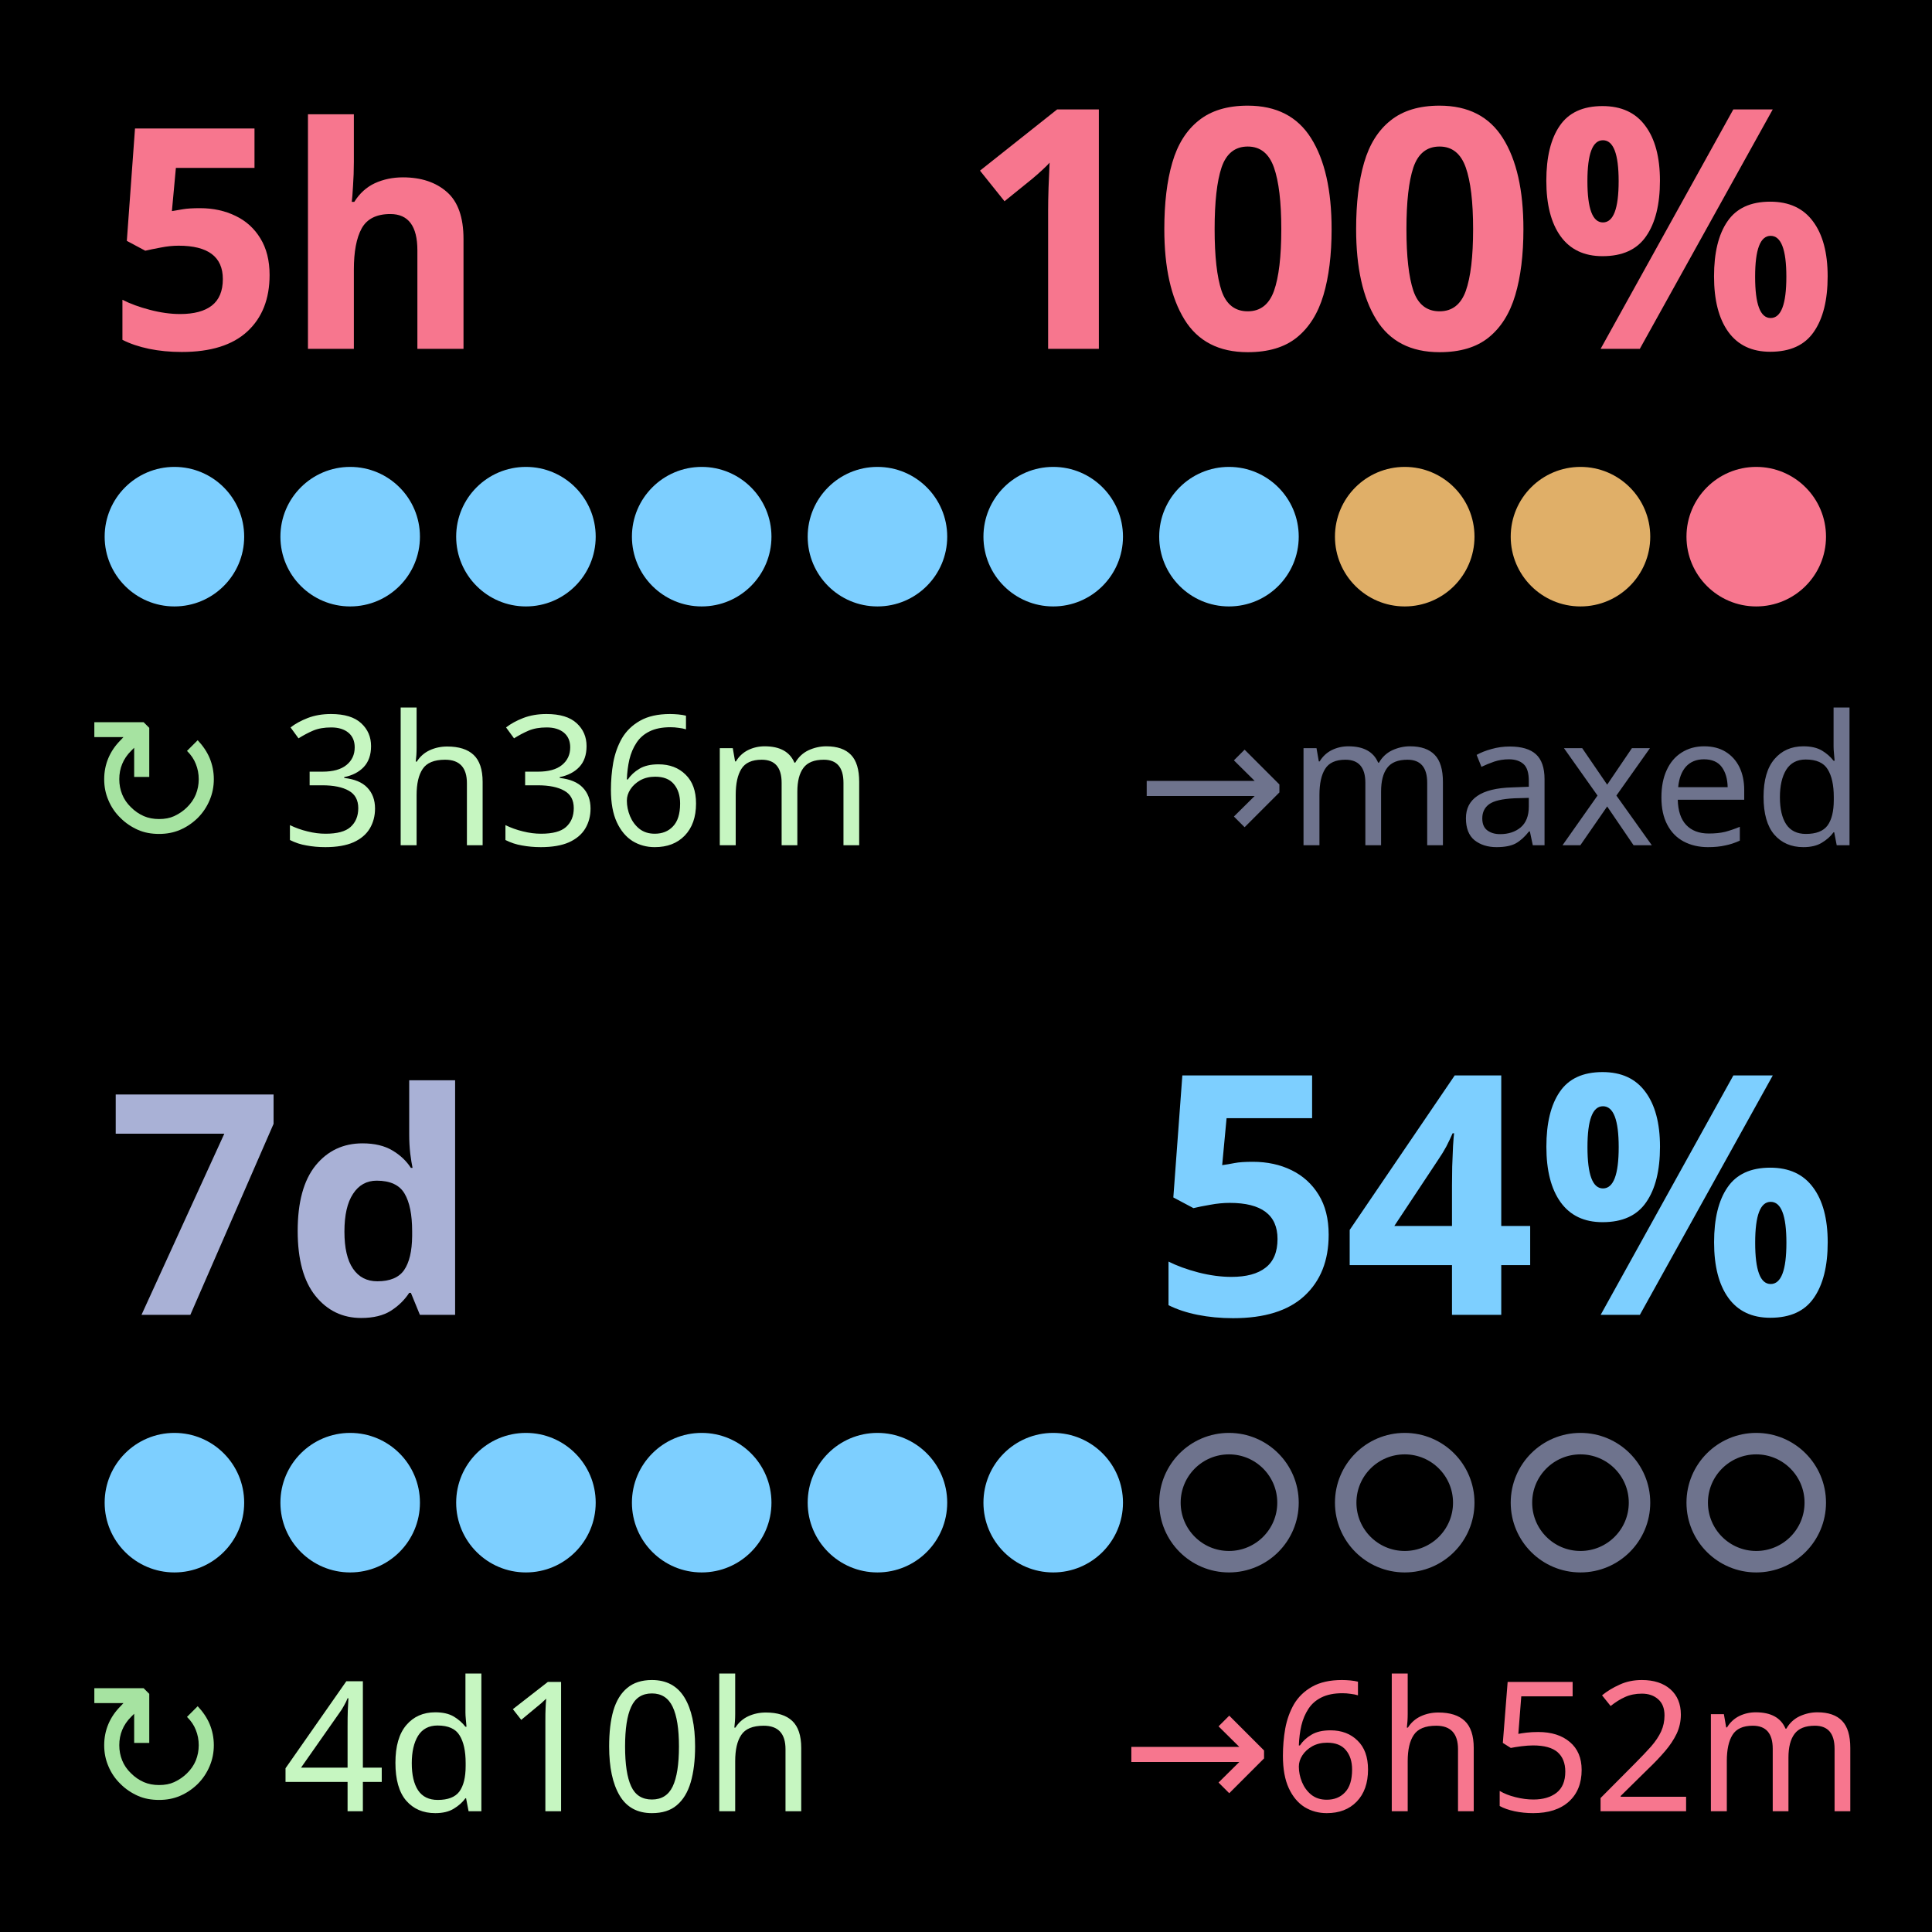
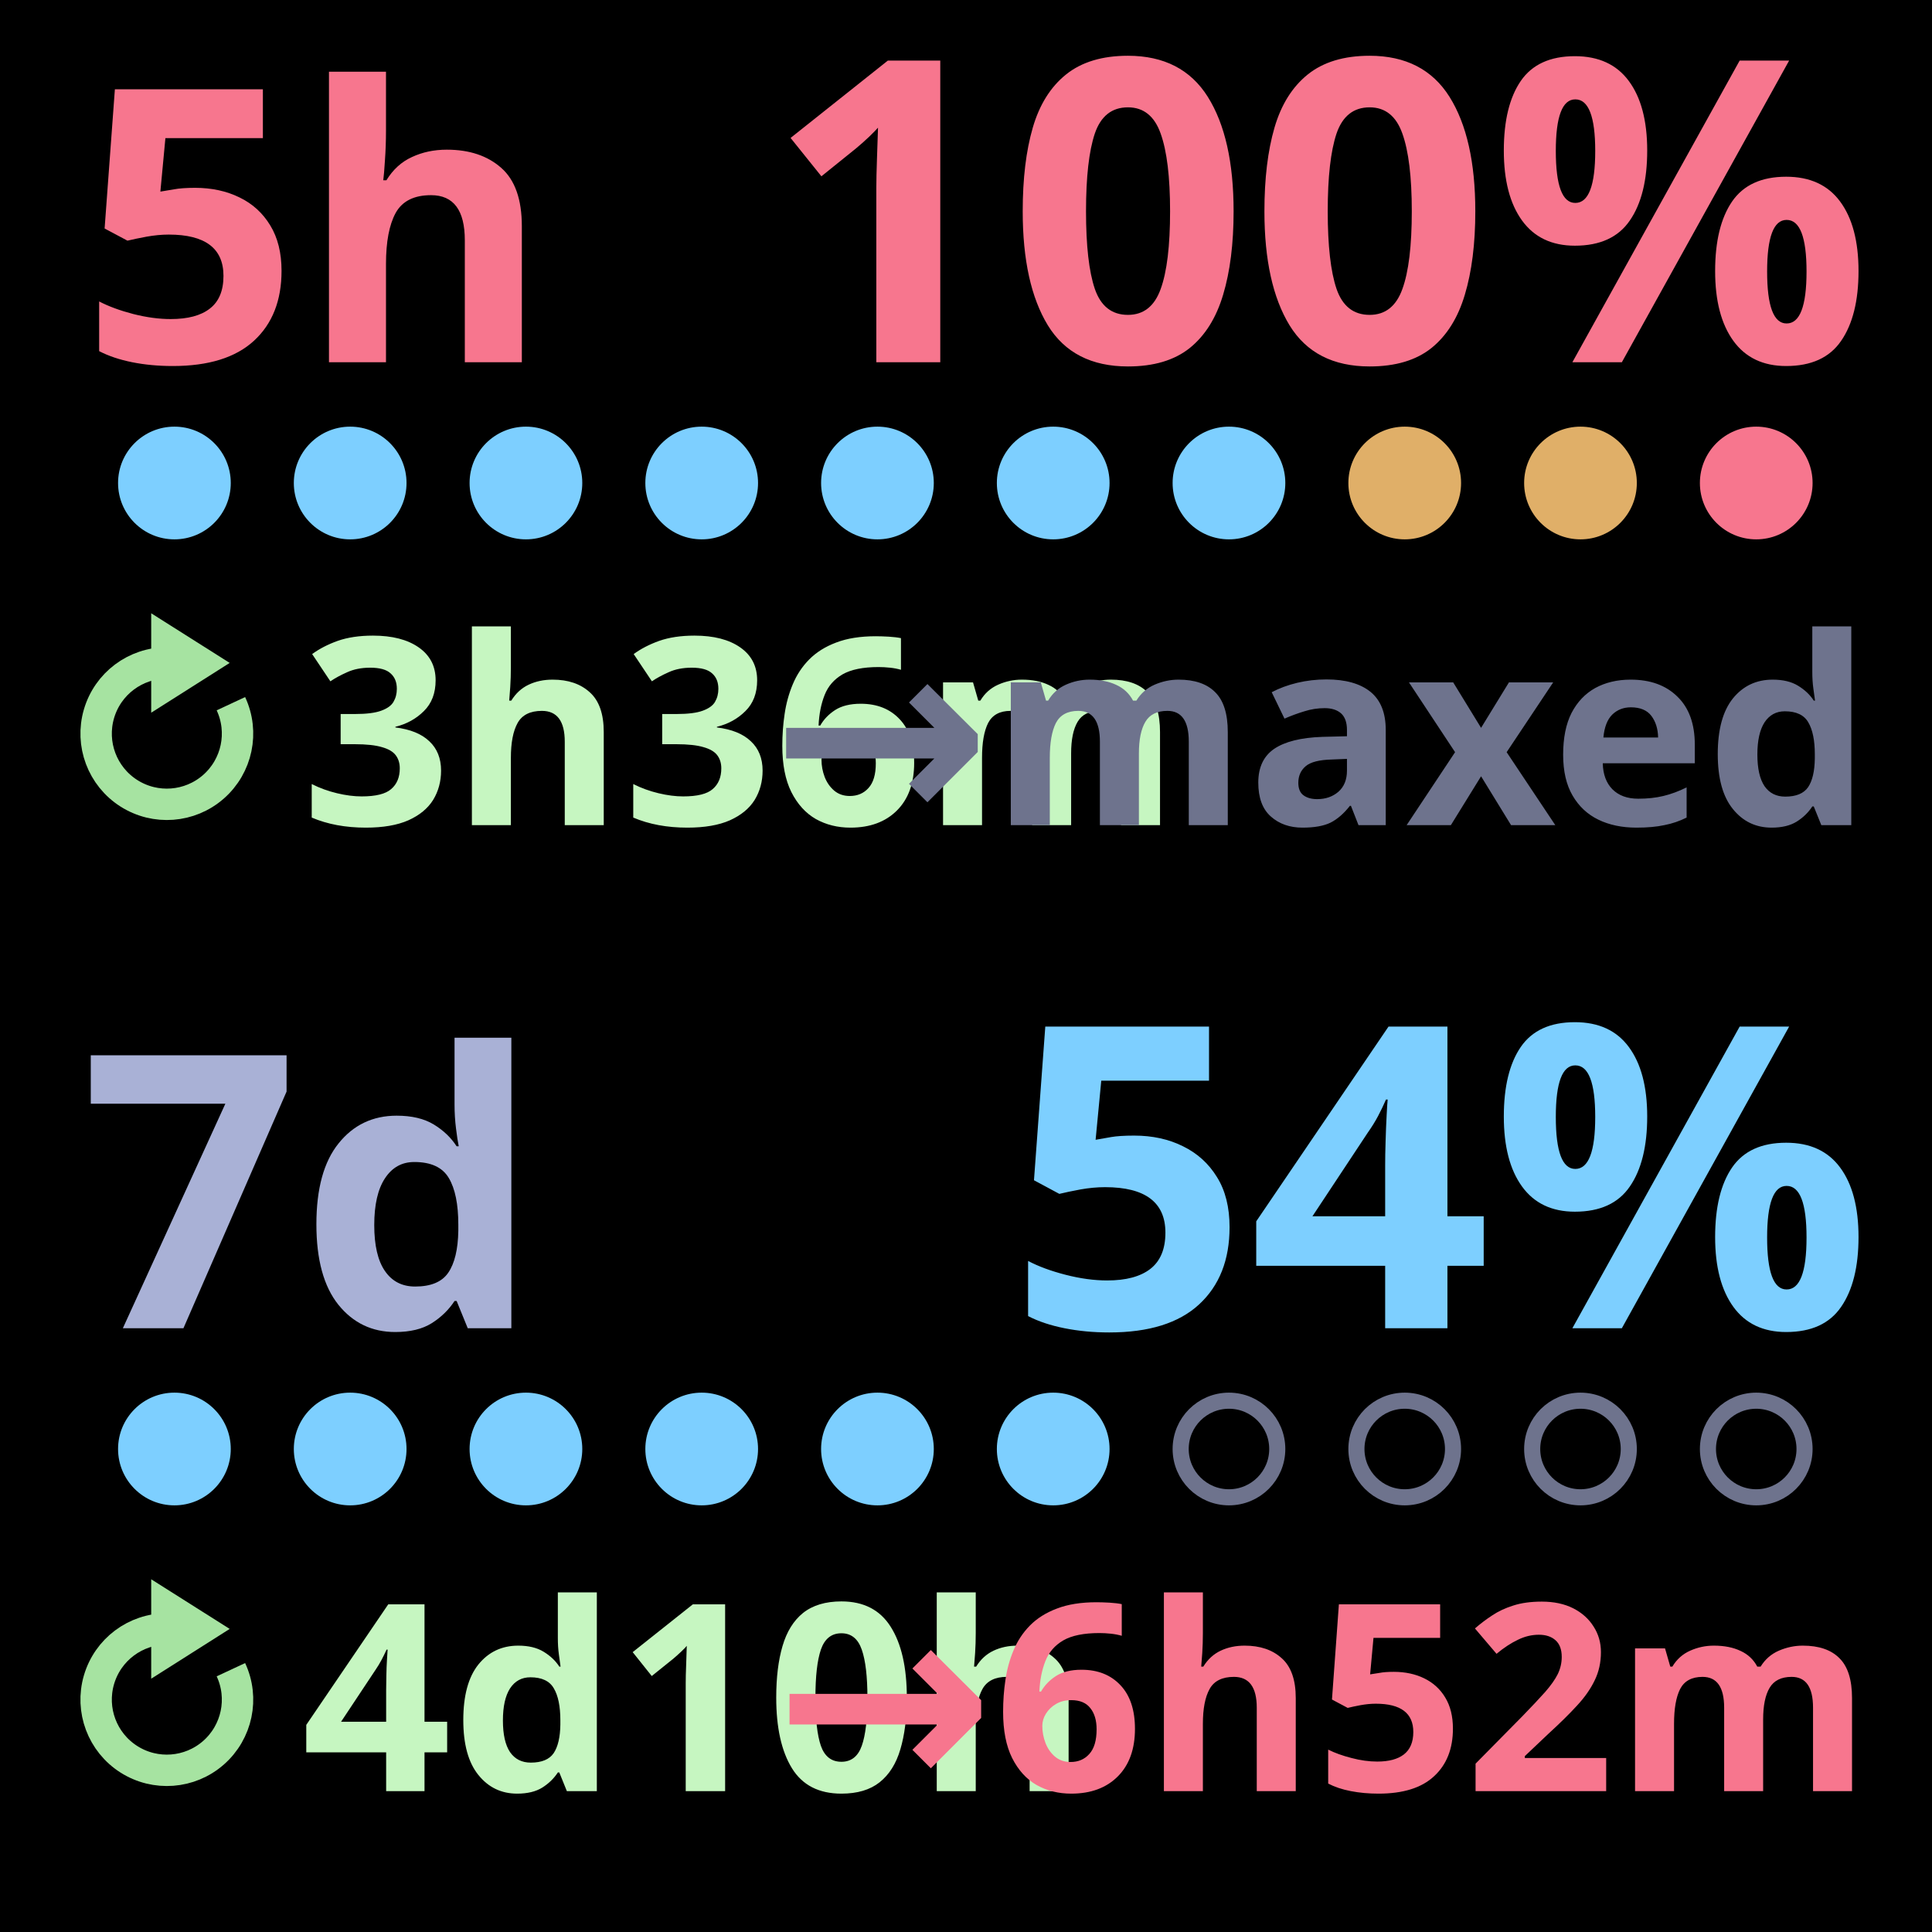
<svg xmlns="http://www.w3.org/2000/svg" width="144" height="144" viewBox="0 0 144 144" font-family="Segoe UI">
  <rect width="144" height="144" fill="#000000" />
-   <text x="8" y="26" font-size="23" font-weight="600" text-anchor="start" fill="#F7768E">5h</text>
-   <text x="137" y="26" font-size="25" font-weight="700" text-anchor="end" fill="#F7768E">100%</text>
-   <circle cx="13" cy="40" r="5.2" fill="#7DCFFF" />
-   <circle cx="26.1" cy="40" r="5.2" fill="#7DCFFF" />
-   <circle cx="39.2" cy="40" r="5.2" fill="#7DCFFF" />
-   <circle cx="52.3" cy="40" r="5.2" fill="#7DCFFF" />
-   <circle cx="65.4" cy="40" r="5.2" fill="#7DCFFF" />
-   <circle cx="78.5" cy="40" r="5.2" fill="#7DCFFF" />
-   <circle cx="91.6" cy="40" r="5.2" fill="#7DCFFF" />
-   <circle cx="104.7" cy="40" r="5.2" fill="#E0AF68" />
-   <circle cx="117.8" cy="40" r="5.2" fill="#E0AF68" />
-   <circle cx="130.9" cy="40" r="5.2" fill="#F7768E" />
-   <text x="6" y="63" font-size="13.5" font-weight="400" text-anchor="start" fill="#A6E3A1" font-family="Segoe UI Symbol">↻</text>
-   <text x="21" y="63" font-size="13.5" font-weight="400" text-anchor="start" fill="#C6F6C1">3h36m</text>
-   <text x="139" y="63" font-size="13.5" font-weight="400" text-anchor="end" fill="#6E738D">→maxed</text>
-   <text x="8" y="98" font-size="23" font-weight="600" text-anchor="start" fill="#A9B1D6">7d</text>
-   <text x="137" y="98" font-size="25" font-weight="700" text-anchor="end" fill="#7DCFFF">54%</text>
-   <circle cx="13" cy="112" r="5.2" fill="#7DCFFF" />
-   <circle cx="26.1" cy="112" r="5.2" fill="#7DCFFF" />
-   <circle cx="39.2" cy="112" r="5.2" fill="#7DCFFF" />
-   <circle cx="52.3" cy="112" r="5.2" fill="#7DCFFF" />
-   <circle cx="65.4" cy="112" r="5.2" fill="#7DCFFF" />
-   <circle cx="78.5" cy="112" r="5.2" fill="#7DCFFF" />
-   <circle cx="91.6" cy="112" r="4.4" fill="none" stroke="#6E738D" stroke-width="1.6" />
-   <circle cx="104.7" cy="112" r="4.4" fill="none" stroke="#6E738D" stroke-width="1.6" />
-   <circle cx="117.8" cy="112" r="4.4" fill="none" stroke="#6E738D" stroke-width="1.6" />
-   <circle cx="130.9" cy="112" r="4.4" fill="none" stroke="#6E738D" stroke-width="1.6" />
-   <text x="6" y="135" font-size="13.5" font-weight="400" text-anchor="start" fill="#A6E3A1" font-family="Segoe UI Symbol">↻</text>
-   <text x="21" y="135" font-size="13.5" font-weight="400" text-anchor="start" fill="#C6F6C1">4d10h</text>
-   <text x="139" y="135" font-size="13.5" font-weight="400" text-anchor="end" fill="#F7768E">→6h52m</text>
+   <text x="6" y="27" font-size="28.5" font-weight="600" text-anchor="start" fill="#F7768E" font-family="Bahnschrift SemiCondensed">5h</text>
+   <text x="139.5" y="27" font-size="31.5" font-weight="700" text-anchor="end" fill="#F7768E" font-family="Bahnschrift SemiCondensed">100%</text>
+   <circle cx="13" cy="36" r="4.2" fill="#7DCFFF" />
+   <circle cx="26.1" cy="36" r="4.2" fill="#7DCFFF" />
+   <circle cx="39.2" cy="36" r="4.2" fill="#7DCFFF" />
+   <circle cx="52.3" cy="36" r="4.2" fill="#7DCFFF" />
+   <circle cx="65.4" cy="36" r="4.2" fill="#7DCFFF" />
+   <circle cx="78.5" cy="36" r="4.2" fill="#7DCFFF" />
+   <circle cx="91.6" cy="36" r="4.2" fill="#7DCFFF" />
+   <circle cx="104.7" cy="36" r="4.2" fill="#E0AF68" />
+   <circle cx="117.8" cy="36" r="4.2" fill="#E0AF68" />
+   <circle cx="130.9" cy="36" r="4.2" fill="#F7768E" />
+   <path d="M17.21 52.45 A5.27 5.27 0 1 1 12.44 49.41" fill="none" stroke="#A6E3A1" stroke-width="2.34" />
+   <path d="M17.12 49.41 L11.27 53.12 L11.27 45.71 Z" fill="#A6E3A1" />
+   <text x="22.5" y="61.5" font-size="19.5" font-weight="600" text-anchor="start" fill="#C6F6C1" font-family="Bahnschrift Condensed">3h36m</text>
+   <text x="139.5" y="61.5" font-size="19.5" font-weight="600" text-anchor="end" fill="#6E738D" font-family="Bahnschrift Condensed">
+     <tspan font-family="Segoe UI">→</tspan>maxed</text>
+   <text x="6" y="99" font-size="28.5" font-weight="600" text-anchor="start" fill="#A9B1D6" font-family="Bahnschrift SemiCondensed">7d</text>
+   <text x="139.5" y="99" font-size="31.5" font-weight="700" text-anchor="end" fill="#7DCFFF" font-family="Bahnschrift SemiCondensed">54%</text>
+   <circle cx="13" cy="108" r="4.2" fill="#7DCFFF" />
+   <circle cx="26.1" cy="108" r="4.2" fill="#7DCFFF" />
+   <circle cx="39.2" cy="108" r="4.2" fill="#7DCFFF" />
+   <circle cx="52.3" cy="108" r="4.2" fill="#7DCFFF" />
+   <circle cx="65.4" cy="108" r="4.2" fill="#7DCFFF" />
+   <circle cx="78.5" cy="108" r="4.2" fill="#7DCFFF" />
+   <circle cx="91.6" cy="108" r="3.6" fill="none" stroke="#6E738D" stroke-width="1.2" />
+   <circle cx="104.7" cy="108" r="3.6" fill="none" stroke="#6E738D" stroke-width="1.2" />
+   <circle cx="117.8" cy="108" r="3.6" fill="none" stroke="#6E738D" stroke-width="1.2" />
+   <circle cx="130.9" cy="108" r="3.6" fill="none" stroke="#6E738D" stroke-width="1.2" />
+   <path d="M17.21 124.45 A5.27 5.27 0 1 1 12.44 121.41" fill="none" stroke="#A6E3A1" stroke-width="2.34" />
+   <path d="M17.12 121.41 L11.27 125.12 L11.27 117.71 Z" fill="#A6E3A1" />
+   <text x="22.5" y="133.5" font-size="19.5" font-weight="600" text-anchor="start" fill="#C6F6C1" font-family="Bahnschrift Condensed">4d10h</text>
+   <text x="139.5" y="133.5" font-size="19.5" font-weight="600" text-anchor="end" fill="#F7768E" font-family="Bahnschrift Condensed">
+     <tspan font-family="Segoe UI">→</tspan>6h52m</text>
</svg>
